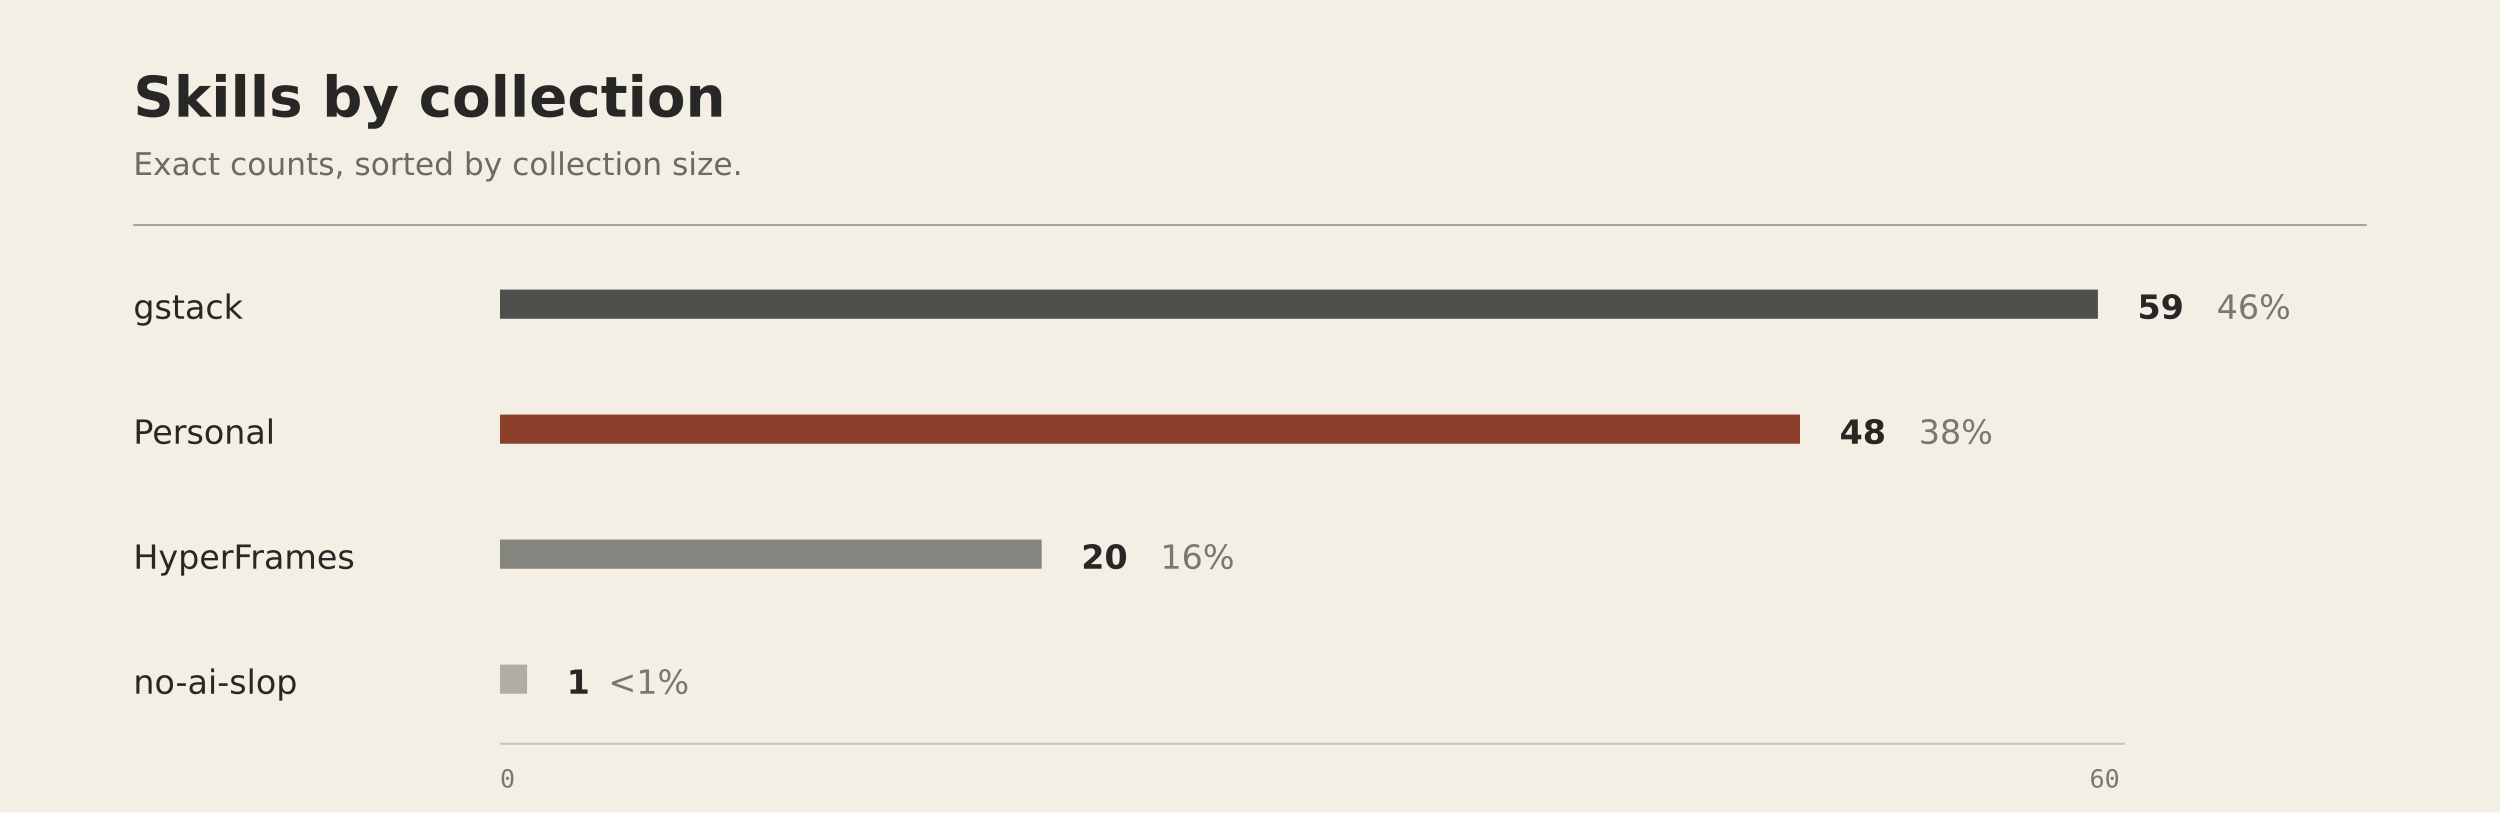
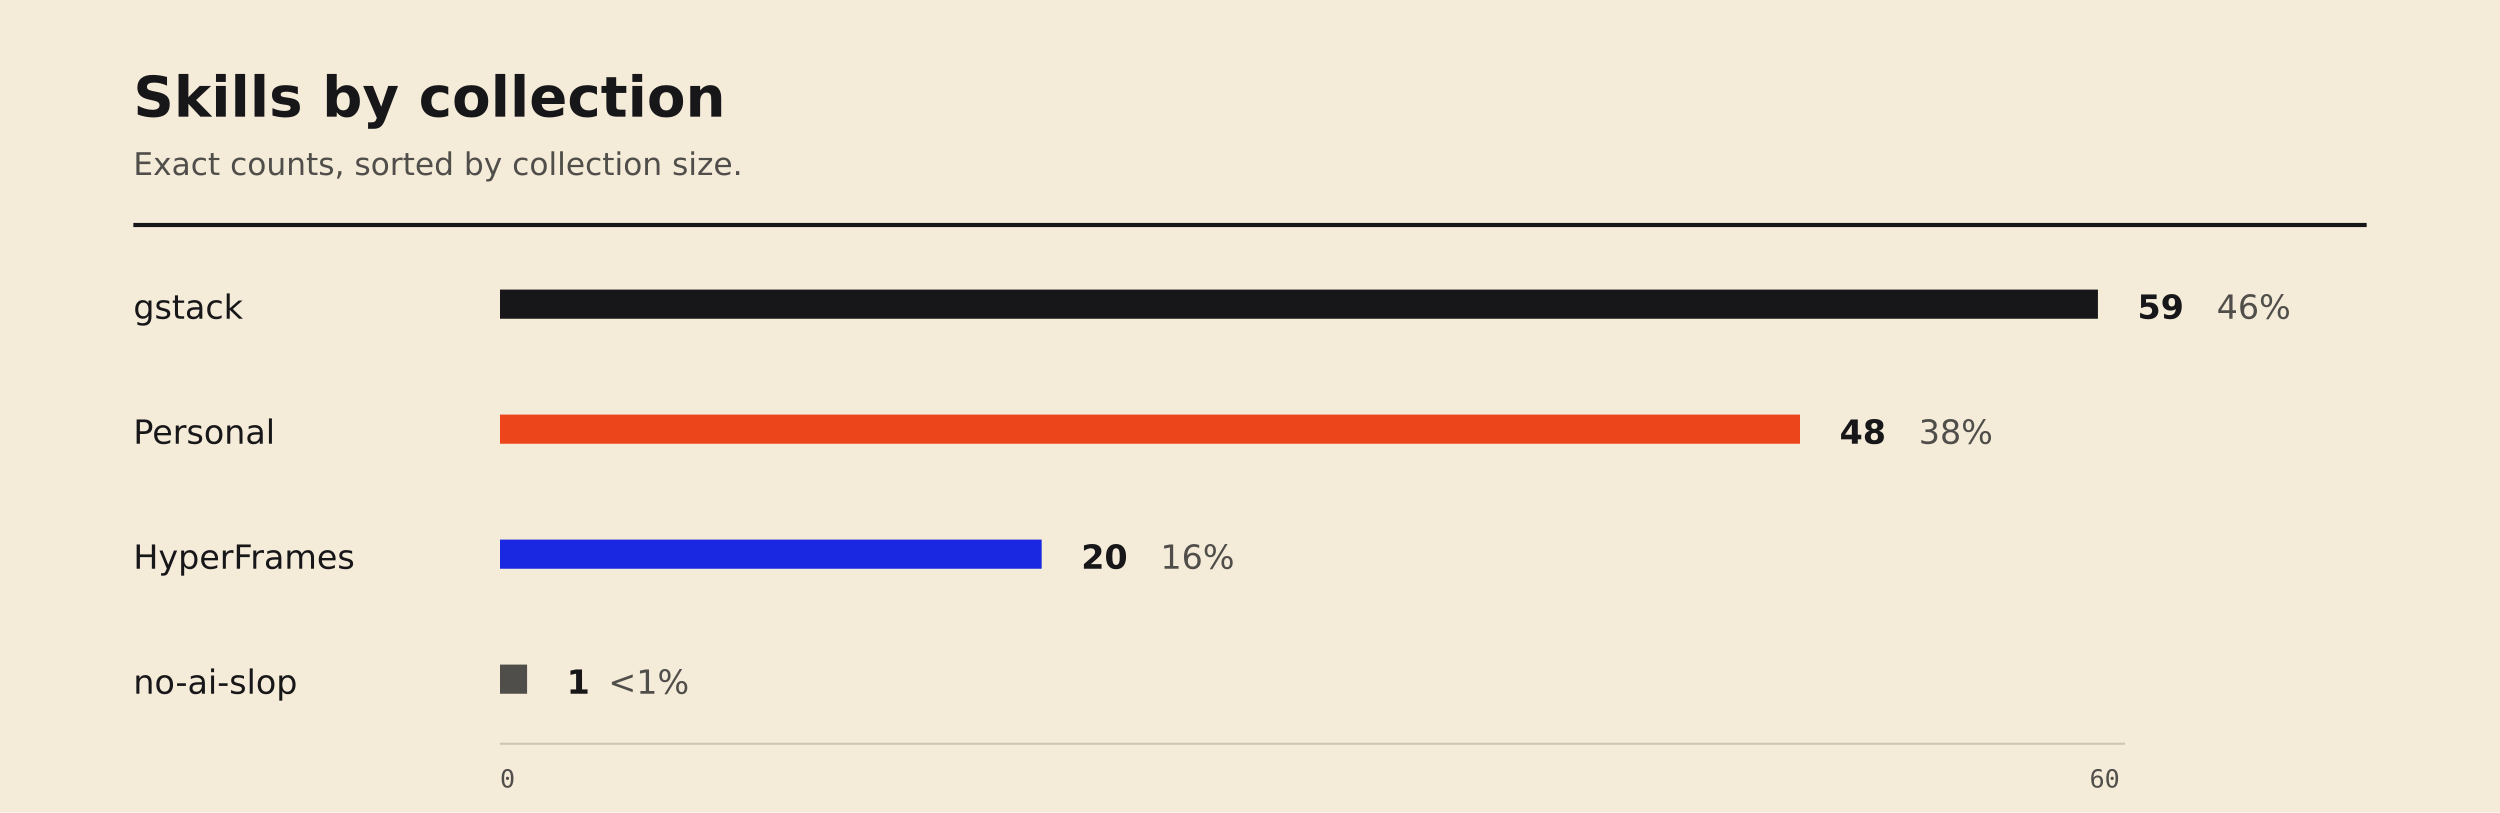
<svg xmlns="http://www.w3.org/2000/svg" width="1200" height="390" viewBox="0 0 1200 390" role="img">
-   <rect width="1200" height="390" fill="#F3EFE5" />
-   <text x="64" y="56" fill="#272826" font-family="DejaVu Sans, sans-serif" font-size="27" font-weight="700">Skills by collection</text>
-   <text x="64" y="84" fill="#6A6B67" font-family="DejaVu Sans, sans-serif" font-size="15">Exact counts, sorted by collection size.</text>
-   <line x1="64" y1="108" x2="1136" y2="108" stroke="#A7A49C" stroke-width="1" />
+   <rect width="1200" height="390" fill="#F5EBD9" />
+   <text x="64" y="56" fill="#171719" font-family="DejaVu Sans, sans-serif" font-size="27" font-weight="700">Skills by collection</text>
+   <text x="64" y="84" fill="#504E4A" font-family="DejaVu Sans, sans-serif" font-size="15">Exact counts, sorted by collection size.</text>
+   <line x1="64" y1="108" x2="1136" y2="108" stroke="#171719" stroke-width="2" />
  <g font-family="DejaVu Sans, sans-serif" font-size="16">
-     <text x="64" y="153" fill="#272826">gstack</text>
-     <rect x="240" y="139" width="767" height="14" fill="#4F504D" />
-     <text x="1026" y="153" fill="#272826" font-weight="700">59</text>
-     <text x="1064" y="153" fill="#777873">46%</text>
-     <text x="64" y="213" fill="#272826">Personal</text>
-     <rect x="240" y="199" width="624" height="14" fill="#8C3F2B" />
-     <text x="883" y="213" fill="#272826" font-weight="700">48</text>
-     <text x="921" y="213" fill="#777873">38%</text>
-     <text x="64" y="273" fill="#272826">HyperFrames</text>
-     <rect x="240" y="259" width="260" height="14" fill="#858680" />
-     <text x="519" y="273" fill="#272826" font-weight="700">20</text>
-     <text x="557" y="273" fill="#777873">16%</text>
-     <text x="64" y="333" fill="#272826">no-ai-slop</text>
-     <rect x="240" y="319" width="13" height="14" fill="#B0ADA5" />
-     <text x="272" y="333" fill="#272826" font-weight="700">1</text>
-     <text x="292" y="333" fill="#777873">&lt;1%</text>
+     <text x="64" y="153" fill="#171719">gstack</text>
+     <rect x="240" y="139" width="767" height="14" fill="#171719" />
+     <text x="1026" y="153" fill="#171719" font-weight="700">59</text>
+     <text x="1064" y="153" fill="#504E4A">46%</text>
+     <text x="64" y="213" fill="#171719">Personal</text>
+     <rect x="240" y="199" width="624" height="14" fill="#EC451C" />
+     <text x="883" y="213" fill="#171719" font-weight="700">48</text>
+     <text x="921" y="213" fill="#504E4A">38%</text>
+     <text x="64" y="273" fill="#171719">HyperFrames</text>
+     <rect x="240" y="259" width="260" height="14" fill="#1A29E1" />
+     <text x="519" y="273" fill="#171719" font-weight="700">20</text>
+     <text x="557" y="273" fill="#504E4A">16%</text>
+     <text x="64" y="333" fill="#171719">no-ai-slop</text>
+     <rect x="240" y="319" width="13" height="14" fill="#504E4A" />
+     <text x="272" y="333" fill="#171719" font-weight="700">1</text>
+     <text x="292" y="333" fill="#504E4A">&lt;1%</text>
  </g>
-   <line x1="240" y1="357" x2="1020" y2="357" stroke="#C9C4B9" stroke-width="1" />
-   <text x="240" y="378" fill="#777873" font-family="DejaVu Sans Mono, monospace" font-size="12">0</text>
-   <text x="1003" y="378" fill="#777873" font-family="DejaVu Sans Mono, monospace" font-size="12">60</text>
+   <line x1="240" y1="357" x2="1020" y2="357" stroke="#CFC4B1" stroke-width="1" />
+   <text x="240" y="378" fill="#504E4A" font-family="DejaVu Sans Mono, monospace" font-size="12">0</text>
+   <text x="1003" y="378" fill="#504E4A" font-family="DejaVu Sans Mono, monospace" font-size="12">60</text>
</svg>
